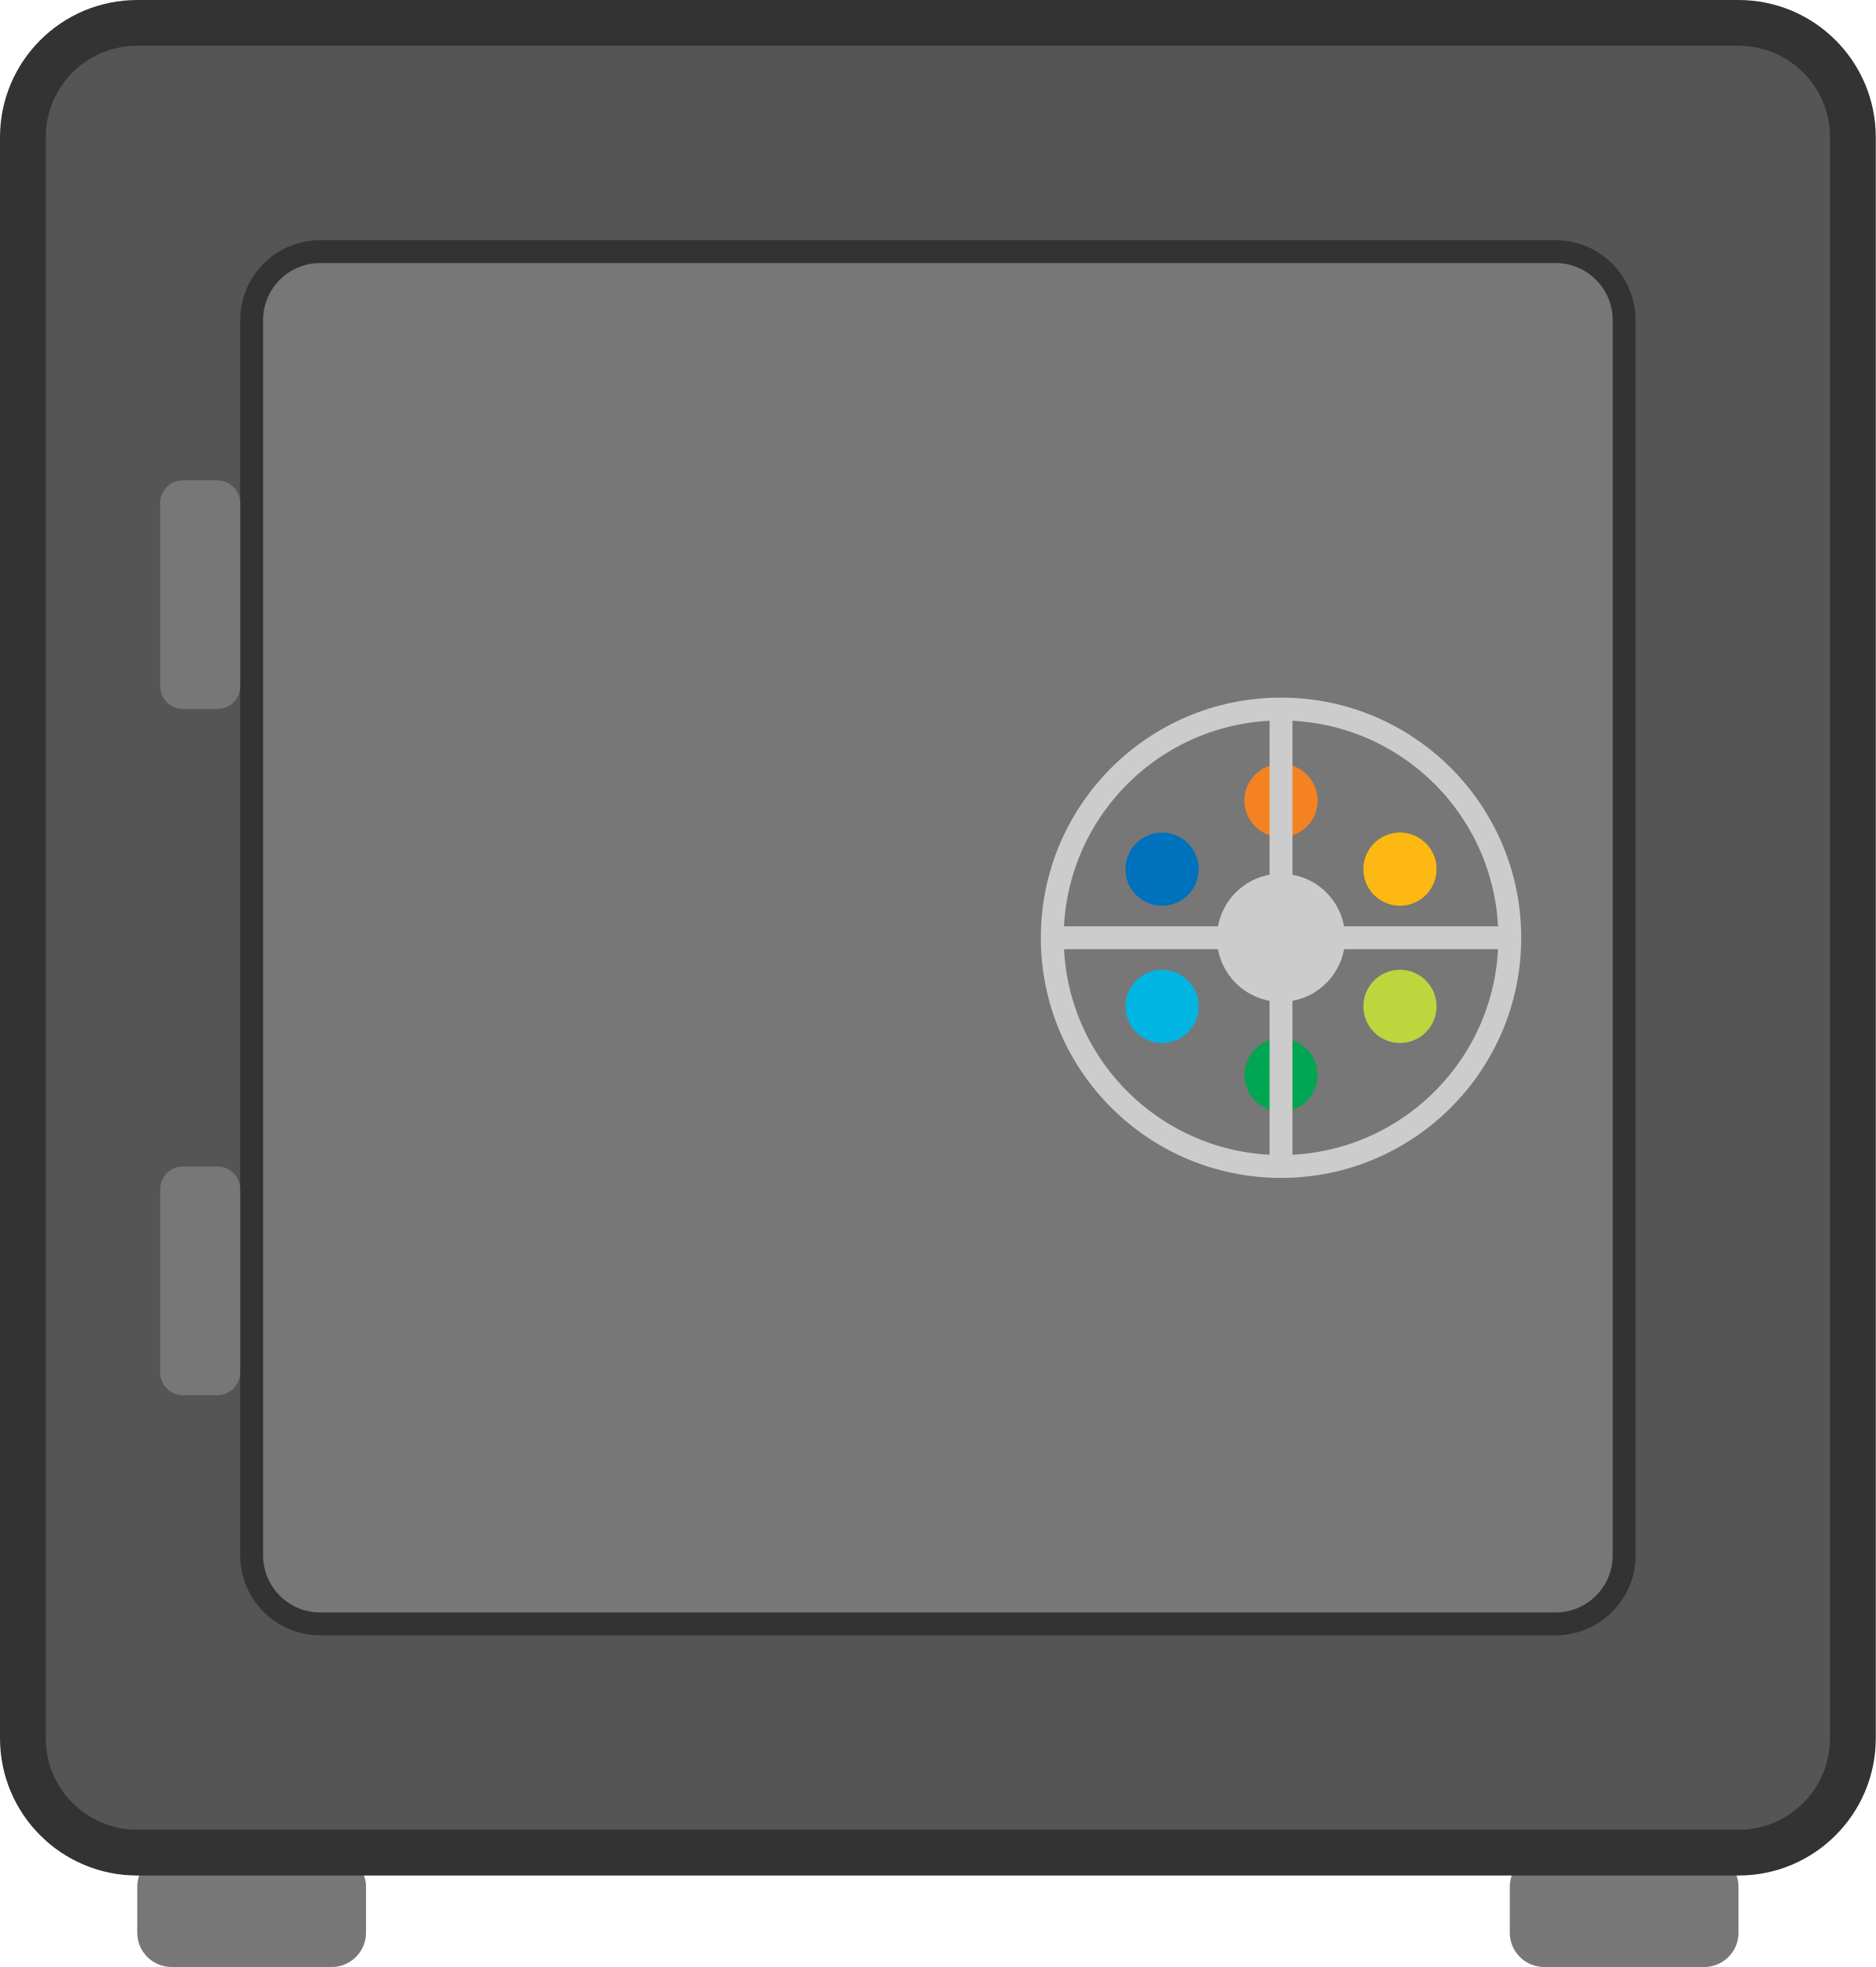
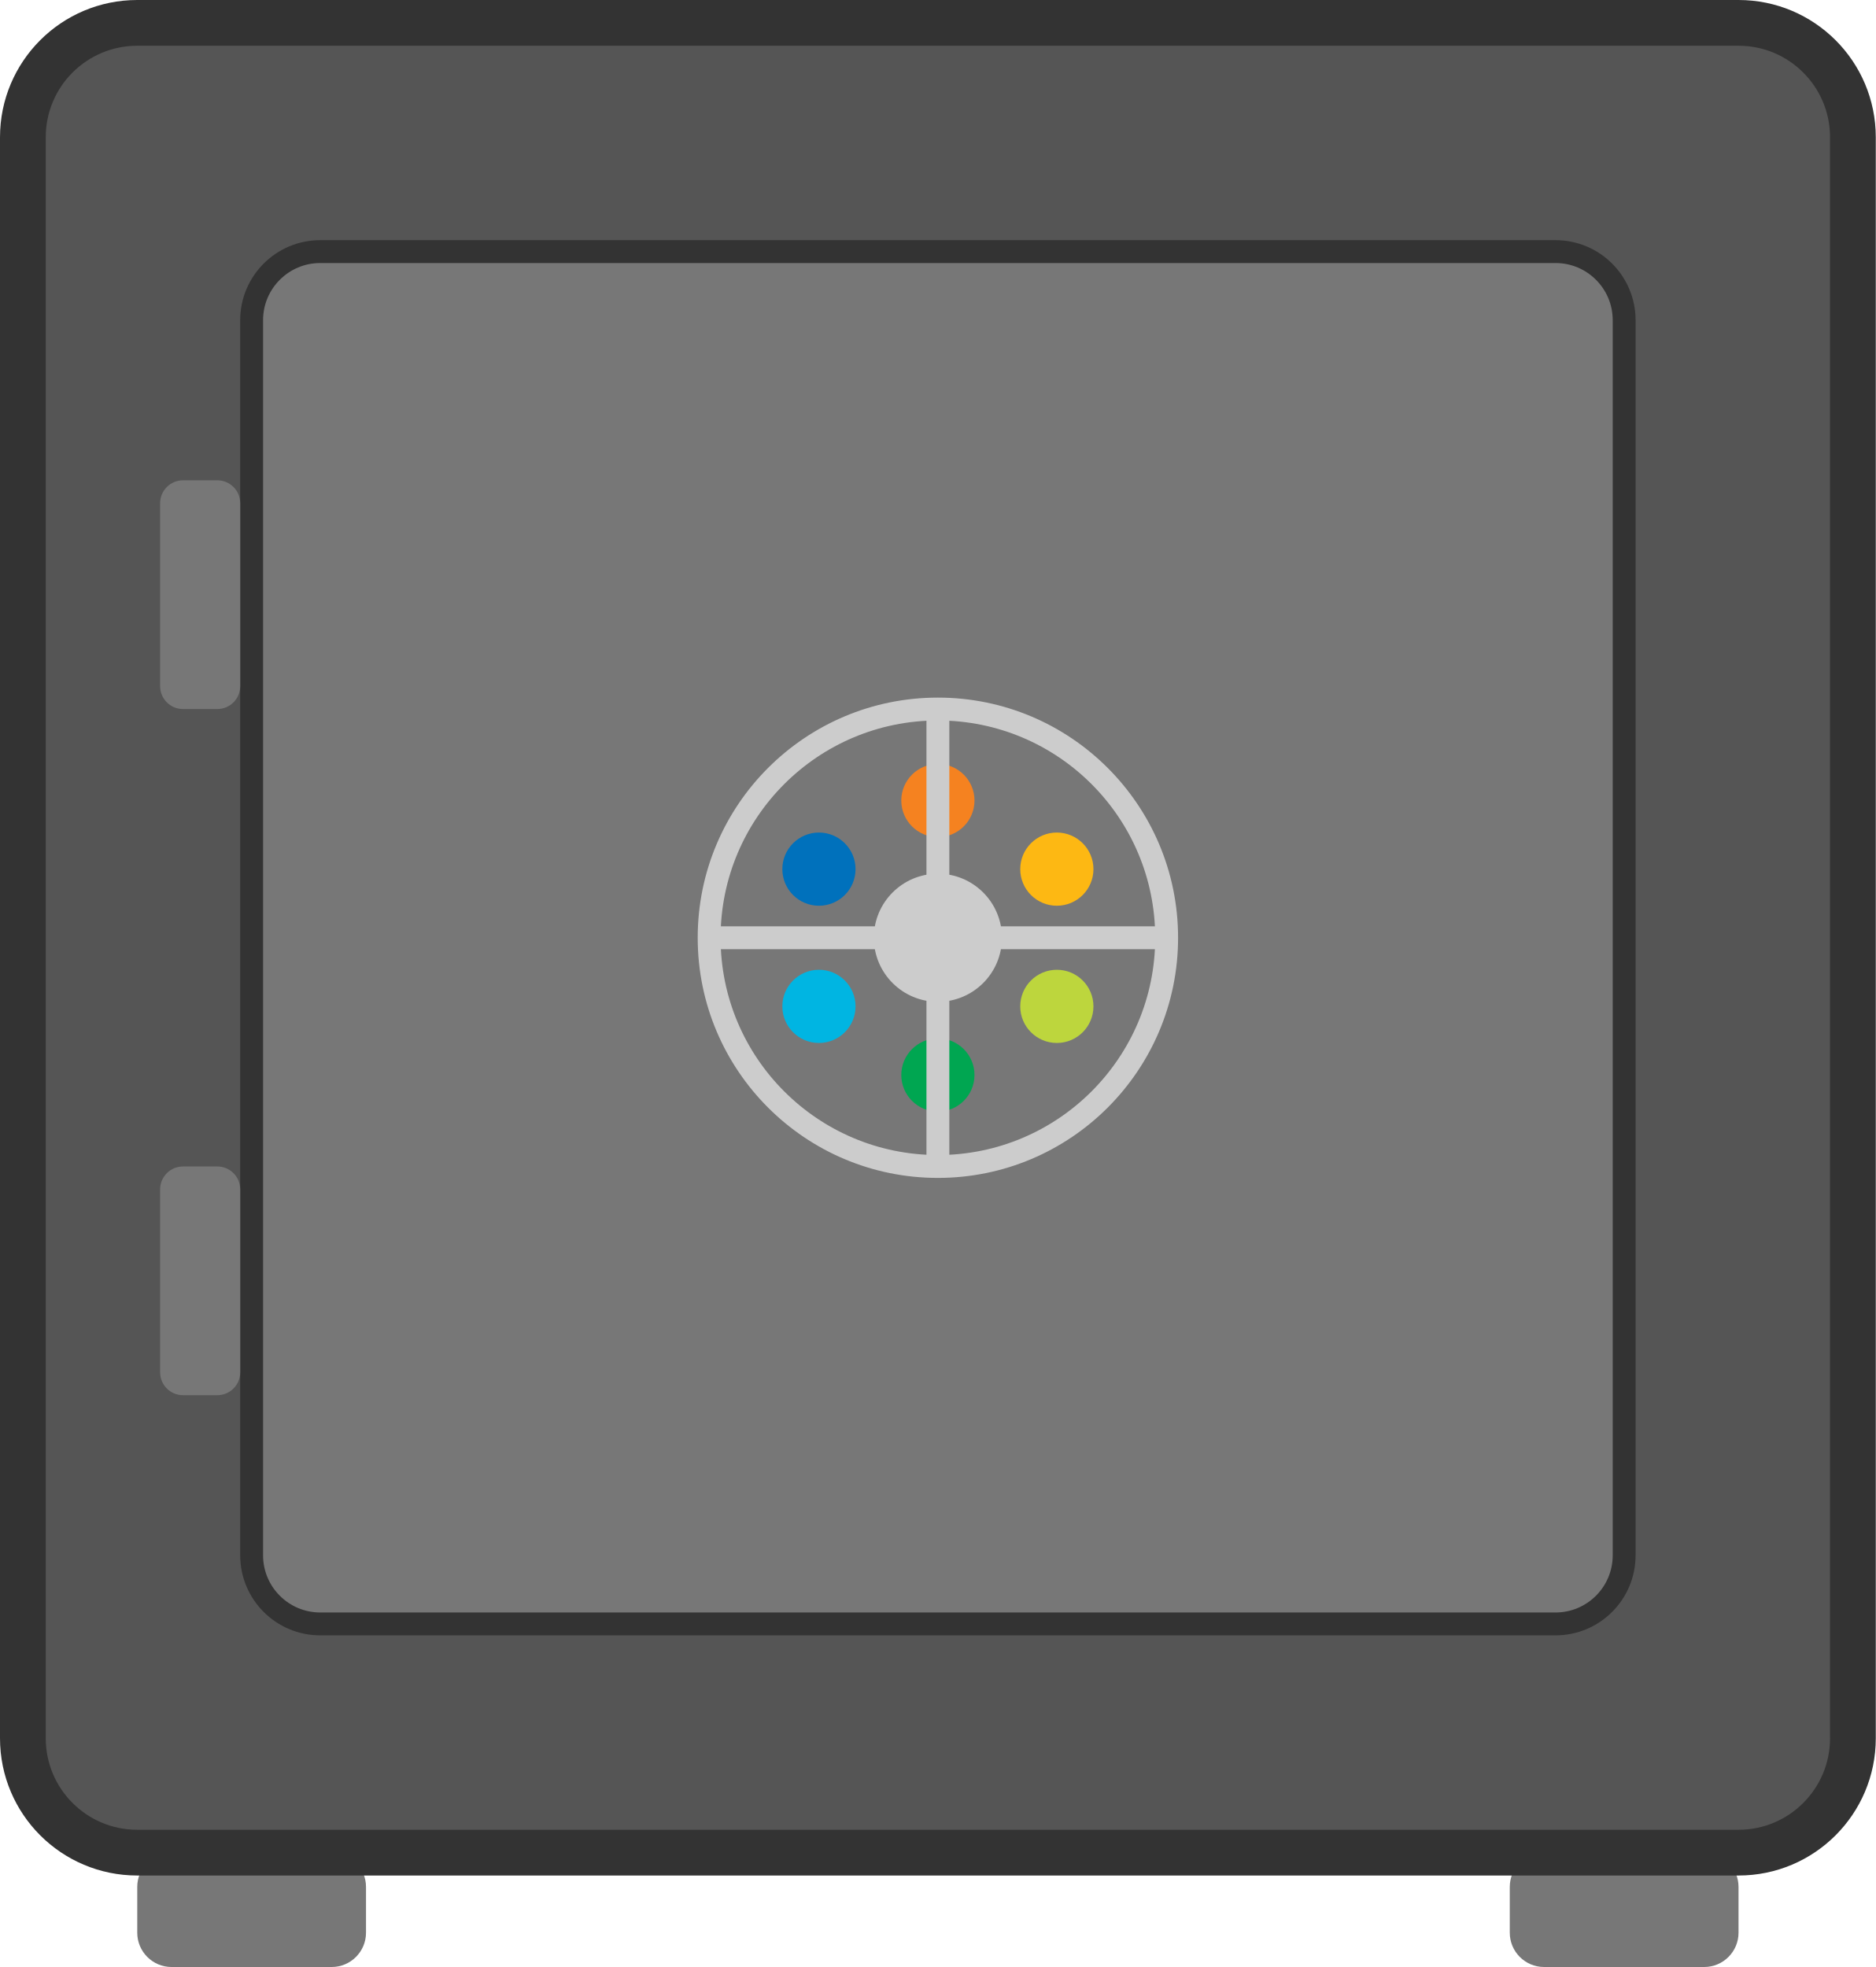
<svg xmlns="http://www.w3.org/2000/svg" viewBox="28 18 164 172">
  <rect x="40" y="180" width="20" height="10" rx="3" fill="#777" />
  <rect x="160" y="180" width="20" height="10" rx="3" fill="#777" />
  <rect x="30" y="20" width="160" height="160" rx="10" ry="10" fill="#555" stroke="#333" stroke-width="4" />
  <rect x="50" y="40" width="120" height="120" rx="6" ry="6" fill="#777" stroke="#333" stroke-width="2" />
-   <g transform="translate(140,100) scale(0.4)">
+   <g transform="translate(110,100) scale(0.4)">
    <circle cx="0" cy="-30" r="8" fill="#f58220" />
    <circle cx="26" cy="-15" r="8" fill="#fdb813" />
    <circle cx="26" cy="15" r="8" fill="#bdd63d" />
    <circle cx="0" cy="30" r="8" fill="#00a651" />
    <circle cx="-26" cy="15" r="8" fill="#00b5e2" />
    <circle cx="-26" cy="-15" r="8" fill="#0071bc" />
    <circle cx="0" cy="0" r="14" fill="#ccc" />
  </g>
-   <line x1="140" y1="80" x2="140" y2="120" stroke="#ccc" stroke-width="2" />
-   <line x1="120" y1="100" x2="160" y2="100" stroke="#ccc" stroke-width="2" />
-   <circle cx="140" cy="100" r="20" fill="none" stroke="#ccc" stroke-width="2" />
+   <line x1="110" y1="80" x2="110" y2="120" stroke="#ccc" stroke-width="2" />
+   <line x1="90" y1="100" x2="130" y2="100" stroke="#ccc" stroke-width="2" />
+   <circle cx="110" cy="100" r="20" fill="none" stroke="#ccc" stroke-width="2" />
  <rect x="42" y="60" width="7" height="20" rx="2" fill="#777" />
  <rect x="42" y="120" width="7" height="20" rx="2" fill="#777" />
</svg>
